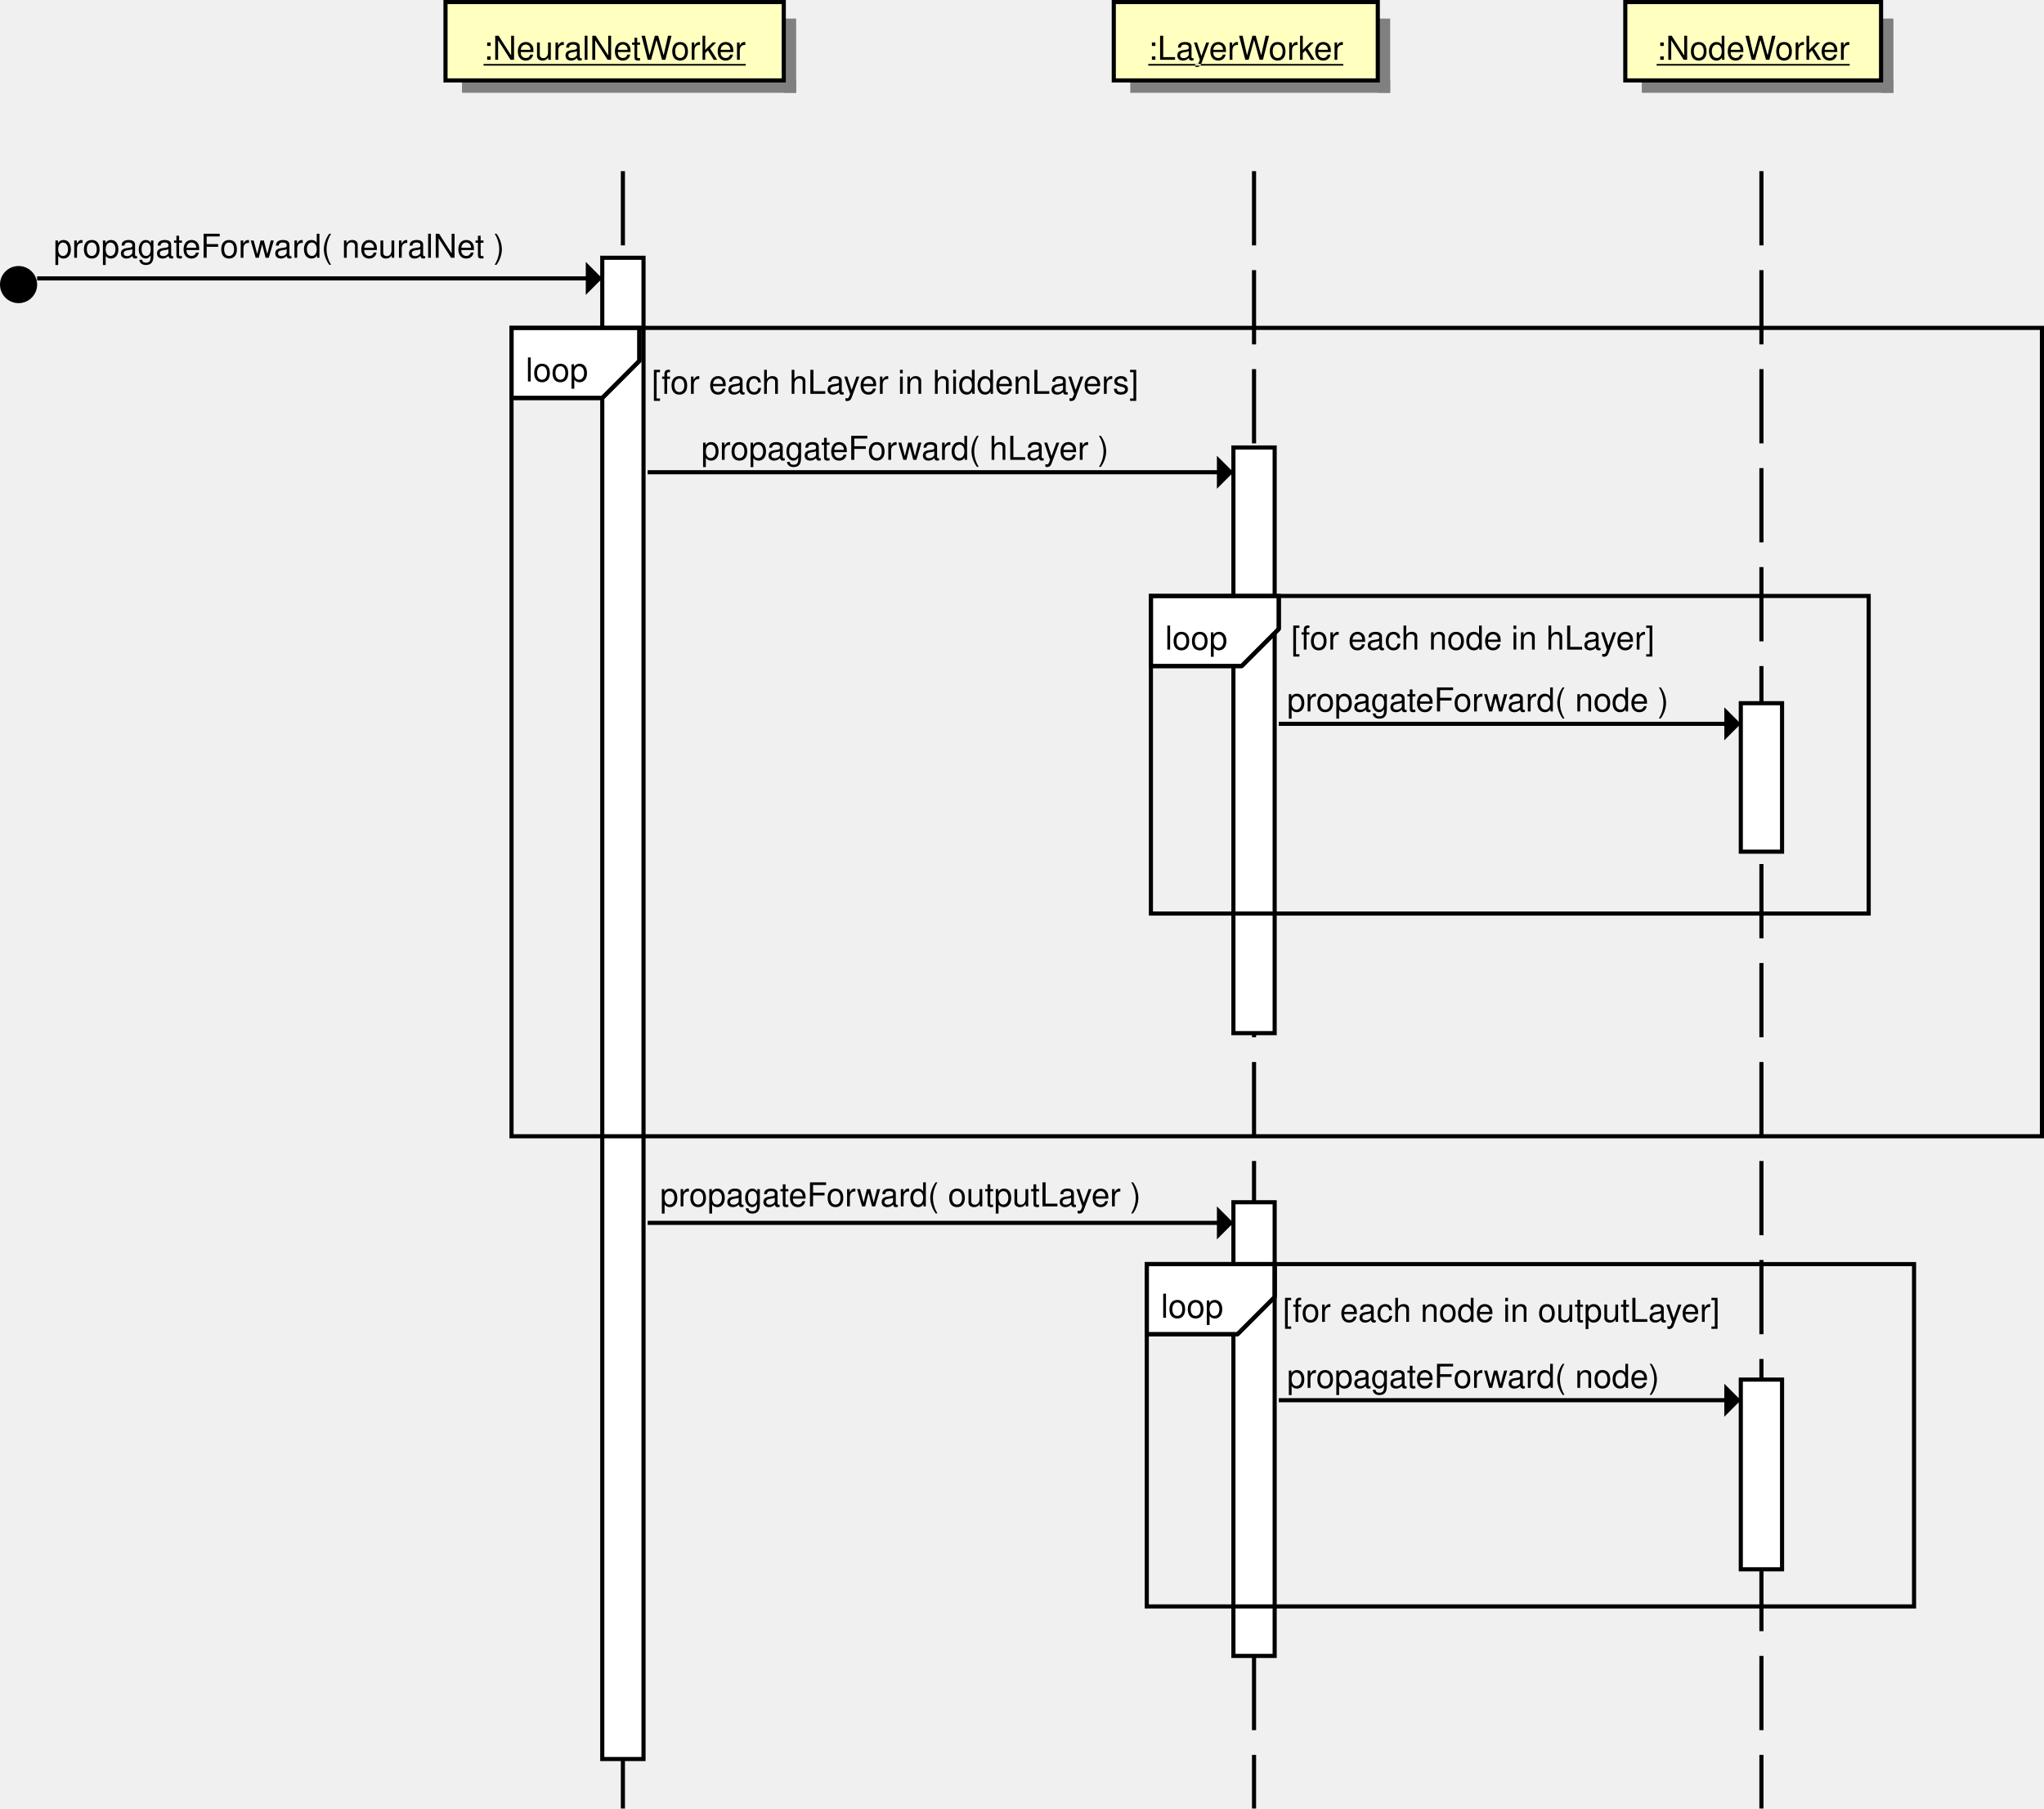
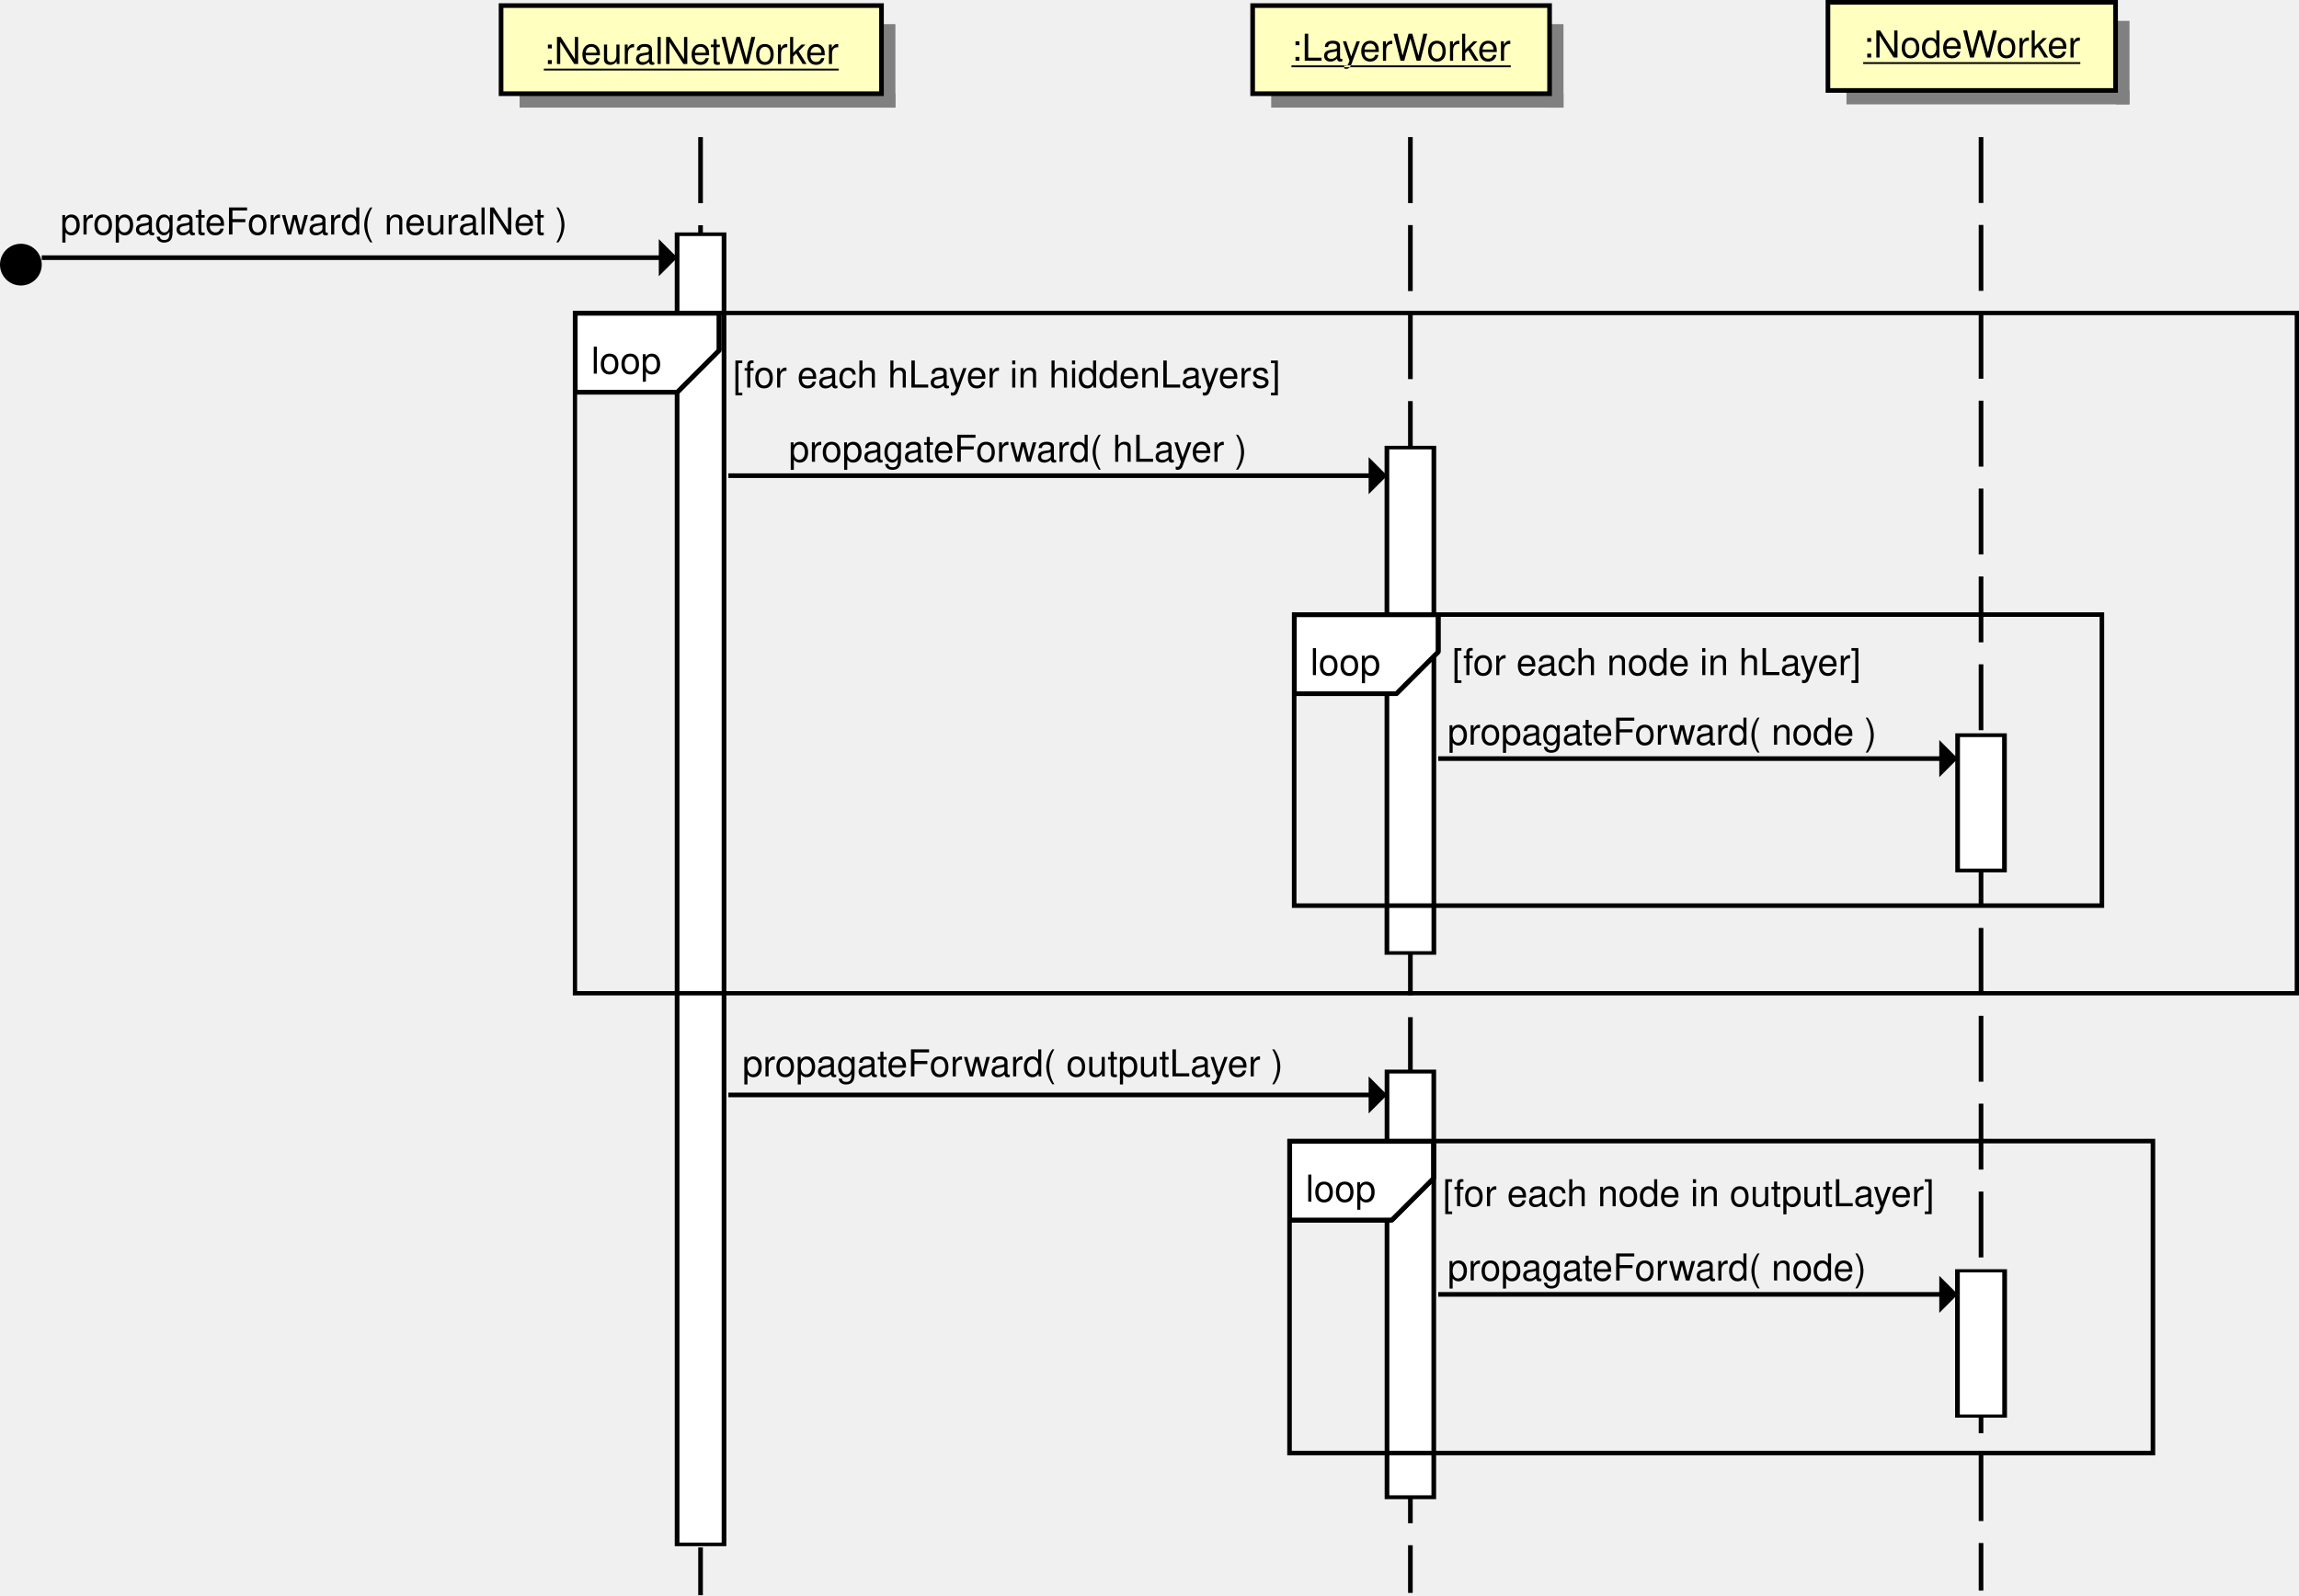
- <svg xmlns="http://www.w3.org/2000/svg" width="1410.288" height="1248.055" version="1.1" id="svg2">
+ <svg xmlns="http://www.w3.org/2000/svg" width="1410.384" height="978.882" version="1.1" id="svg2">
  <defs id="defs168" />
-   <g id="g4" transform="matrix(2.846192,0,0,2.846192,-429.775,-89.65504)">
+   <g id="g4" transform="matrix(2.846192,0,0,2.846192,-429.775,-87.65504)">
    <rect x="341" y="36" width="3" height="18" id="rect6" style="fill:#808080;stroke:none;stroke-opacity:1" />
    <rect x="263" y="51" width="81" height="3" id="rect8" style="fill:#808080;stroke:none;stroke-opacity:1" />
    <rect x="259" y="32" width="82" height="19" id="rect10" style="fill:#ffffc0;stroke:#000000;stroke-width:1;stroke-opacity:1" />
-     <text font-size="8" xml:space="preserve" text-decoration="underline" x="300" y="46" id="text12" style="font-size:8px;font-family:Helvetica;text-decoration: underline;text-decoration-line: underline;text-anchor:middle;fill:#000000">:NeuralNetWorker</text>
+     <text font-size="8" xml:space="preserve" text-decoration="underline" x="300" y="44.595" id="text12" style="font-size:8px;font-family:Helvetica;text-decoration: underline;text-decoration-line: underline;text-anchor:middle;fill:#000000">:NeuralNetWorker</text>
  </g>
-   <g id="g14" transform="matrix(2.846192,0,0,2.846192,-429.775,-89.65504)">
+   <g id="g14" transform="matrix(2.846192,0,0,2.846192,-429.775,-87.65504)">
    <rect x="485" y="36" width="3" height="18" id="rect16" style="fill:#808080;stroke:none;stroke-opacity:1" />
    <rect x="425" y="51" width="63" height="3" id="rect18" style="fill:#808080;stroke:none;stroke-opacity:1" />
    <rect x="421" y="32" width="64" height="19" id="rect20" style="fill:#ffffc0;stroke:#000000;stroke-width:1;stroke-opacity:1" />
-     <text font-size="8" xml:space="preserve" text-decoration="underline" x="453" y="46" id="text22" style="font-size:8px;font-family:Helvetica;text-decoration: underline;text-decoration-line: underline;text-anchor:middle;fill:#000000">:LayerWorker</text>
+     <text font-size="8" xml:space="preserve" text-decoration="underline" x="453" y="43.892" id="text22" style="font-size:8px;font-family:Helvetica;text-decoration: underline;text-decoration-line: underline;text-anchor:middle;fill:#000000">:LayerWorker</text>
  </g>
  <g id="g24" transform="matrix(2.846192,0,0,2.846192,-429.775,-89.65504)">
    <rect x="607" y="36" width="3" height="18" id="rect26" style="fill:#808080;stroke:none;stroke-opacity:1" />
    <rect x="549" y="51" width="61" height="3" id="rect28" style="fill:#808080;stroke:none;stroke-opacity:1" />
    <rect x="545" y="32" width="62" height="19" id="rect30" style="fill:#ffffc0;stroke:#000000;stroke-width:1;stroke-opacity:1" />
-     <text font-size="8" xml:space="preserve" text-decoration="underline" x="576" y="46" id="text32" style="font-size:8px;font-family:Helvetica;text-decoration: underline;text-decoration-line: underline;text-anchor:middle;fill:#000000">:NodeWorker</text>
+     <text font-size="8" xml:space="preserve" text-decoration="underline" x="576" y="43.892" id="text32" style="font-size:8px;font-family:Helvetica;text-decoration: underline;text-decoration-line: underline;text-anchor:middle;fill:#000000">:NodeWorker</text>
  </g>
-   <g id="g34" transform="matrix(2.846192,0,0,2.846192,-429.775,-89.65504)">
+   <g id="g34" transform="matrix(2.846192,0,0,2.253817,-429.775,-80.41166)">
    <line x1="302" y1="73" x2="302" y2="470" id="line36" style="stroke:#000000;stroke-dasharray:18, 6;stroke-opacity:1" />
  </g>
-   <g id="g38" transform="matrix(2.846192,0,0,2.846192,-429.775,-89.65504)">
+   <g id="g38" transform="matrix(2.846192,0,0,2.250269,-429.775,-80.15272)">
    <line x1="455" y1="73" x2="455" y2="470" id="line40" style="stroke:#000000;stroke-dasharray:18, 6;stroke-opacity:1" />
  </g>
-   <g id="g42" transform="matrix(2.846192,0,0,2.846192,-429.775,-89.65504)">
+   <g id="g42" transform="matrix(2.846192,0,0,2.246722,-429.775,-79.89377)">
    <line x1="578" y1="73" x2="578" y2="470" id="line44" style="stroke:#000000;stroke-dasharray:18, 6;stroke-opacity:1" />
  </g>
-   <g id="g46" style="fill:#ffffff;fill-opacity:1" transform="matrix(2.846192,0,0,2.846192,-429.775,-89.65504)">
+   <g id="g46" style="fill:#ffffff;fill-opacity:1" transform="matrix(2.878564,0,0,2.208686,-439.5513,-63.88168)">
    <rect x="297" y="94" width="10" height="364" id="rect48" style="fill:#ffffff;fill-opacity:1;stroke:#000000;stroke-width:1;stroke-opacity:1" />
  </g>
-   <g id="g50" style="fill:#ffffff;fill-opacity:1" transform="matrix(2.846192,0,0,2.846192,-429.775,-89.65504)">
+   <g id="g50" style="fill:#ffffff;fill-opacity:1" transform="matrix(2.893977,0,0,1.938175,-457.3948,70.44025)">
    <rect x="573" y="366" width="10" height="46" id="rect52" style="fill:#ffffff;fill-opacity:1;stroke:#000000;stroke-width:1;stroke-opacity:1" />
  </g>
-   <g id="g54" style="fill:#ffffff;fill-opacity:1" transform="matrix(2.846192,0,0,2.846192,-429.775,-89.65504)">
+   <g id="g54" style="fill:#ffffff;fill-opacity:1" transform="matrix(2.869761,0,0,2.37466,-440.499,-109.4681)">
    <rect x="450" y="323" width="10" height="110" id="rect56" style="fill:#ffffff;fill-opacity:1;stroke:#000000;stroke-width:1;stroke-opacity:1" />
  </g>
-   <g id="g58" style="fill:#ffffff;fill-opacity:1" transform="matrix(2.846192,0,0,2.846192,-429.775,-89.65504)">
+   <g id="g58" style="fill:#ffffff;fill-opacity:1" transform="matrix(2.873394,0,0,2.306106,-445.4978,-14.6938)">
    <rect x="573" y="202" width="10" height="36" id="rect60" style="fill:#ffffff;fill-opacity:1;stroke:#000000;stroke-width:1;stroke-opacity:1" />
  </g>
-   <g id="g62" style="fill:#ffffff;fill-opacity:1" transform="matrix(2.846192,0,0,2.846192,-429.775,-89.65504)">
+   <g id="g62" style="fill:#ffffff;fill-opacity:1" transform="matrix(2.87991,0,0,2.183975,-445.1168,-31.1028)">
    <rect x="450" y="140" width="10" height="142" id="rect64" style="fill:#ffffff;fill-opacity:1;stroke:#000000;stroke-width:1;stroke-opacity:1" />
  </g>
-   <circle cx="12.808" cy="196.387" id="ellipse66" style="fill:#000000;stroke:none" r="12.808" />
-   <g id="g68" transform="matrix(2.846192,0,0,2.846192,-429.775,-89.65504)">
+   <circle cx="12.808" cy="162.387" id="ellipse66" style="fill:#000000;stroke:none" r="12.808" />
+   <g id="g68" transform="matrix(2.846192,0,0,2.846192,-429.775,-123.655)">
    <line x1="160" y1="99" x2="297" y2="99" id="line70" style="stroke:#000000;stroke-opacity:1" />
    <polygon points="293,95 293,103 297,99 " id="polygon72" style="fill:#000000;stroke:none" />
  </g>
-   <g id="g74" transform="matrix(2.846192,0,0,2.846192,-429.775,-89.65504)">
+   <g id="g74" transform="matrix(2.846192,0,0,2.846192,-429.775,-261.655)">
    <line x1="308" y1="328" x2="450" y2="328" id="line76" style="stroke:#000000;stroke-opacity:1" />
-     <polygon points="446,324 446,332 450,328 " id="polygon78" style="fill:#000000;stroke:none" />
+     <polygon points="450,328 446,324 446,332 " id="polygon78" style="fill:#000000;stroke:none" />
  </g>
-   <g id="g80" transform="matrix(2.846192,0,0,2.846192,-429.775,-89.65504)">
+   <g id="g80" transform="matrix(2.846192,0,0,2.846192,-429.775,-261.655)">
    <line x1="461" y1="371" x2="573" y2="371" id="line82" style="stroke:#000000;stroke-opacity:1" />
-     <polygon points="569,367 569,375 573,371 " id="polygon84" style="fill:#000000;stroke:none" />
+     <polygon points="573,371 569,367 569,375 " id="polygon84" style="fill:#000000;stroke:none" />
  </g>
-   <g id="g86" transform="matrix(2.846192,0,0,2.846192,-429.775,-89.65504)">
+   <g id="g86" transform="matrix(2.846192,0,0,2.846192,-429.775,-123.655)">
    <line x1="308" y1="146" x2="450" y2="146" id="line88" style="stroke:#000000;stroke-opacity:1" />
    <polygon points="446,142 446,150 450,146 " id="polygon90" style="fill:#000000;stroke:none" />
  </g>
-   <g id="g92" transform="matrix(2.846192,0,0,2.846192,-429.775,-89.65504)">
+   <g id="g92" transform="matrix(2.846192,0,0,2.846192,-429.775,-123.655)">
    <line x1="461" y1="207" x2="573" y2="207" id="line94" style="stroke:#000000;stroke-opacity:1" />
    <polygon points="569,203 569,211 573,207 " id="polygon96" style="fill:#000000;stroke:none" />
  </g>
-   <text font-size="8" xml:space="preserve" x="449.698" y="271.811" id="text98" style="font-size:22.77px;font-family:Helvetica;fill:#000000">[for each hLayer in hiddenLayers]</text>
-   <text font-size="8" xml:space="preserve" x="885.166" y="912.204" id="text100" style="font-size:22.77px;font-family:Helvetica;fill:#000000">[for each node in outputLayer]</text>
-   <text font-size="8" xml:space="preserve" x="890.858" y="448.275" id="text102" style="font-size:22.77px;font-family:Helvetica;fill:#000000">[for each node in hLayer]</text>
-   <g id="g104" transform="matrix(2.846192,0,0,2.846192,-429.775,-89.65504)">
+   <text font-size="8" xml:space="preserve" x="449.698" y="237.811" id="text98" style="font-size:22.77px;font-family:Helvetica;fill:#000000">[for each hLayer in hiddenLayers]</text>
+   <text font-size="8" xml:space="preserve" x="885.166" y="740.204" id="text100" style="font-size:22.77px;font-family:Helvetica;fill:#000000">[for each node in outputLayer]</text>
+   <text font-size="8" xml:space="preserve" x="890.858" y="414.275" id="text102" style="font-size:22.77px;font-family:Helvetica;fill:#000000">[for each node in hLayer]</text>
+   <g id="g104" transform="matrix(2.846192,0,0,2.846192,-429.775,-123.655)">
    <text font-size="8" xml:space="preserve" x="164" y="94" id="text106" style="font-size:8px;font-family:Helvetica;fill:#000000">propagateForward( neuralNet )</text>
  </g>
-   <g id="g108" transform="matrix(2.846192,0,0,2.846192,-429.775,-89.65504)">
+   <g id="g108" transform="matrix(2.846192,0,0,2.846192,-429.775,-123.655)">
    <text font-size="8" xml:space="preserve" x="321" y="143" id="text110" style="font-size:8px;font-family:Helvetica;fill:#000000">propagateForward( hLayer )</text>
  </g>
-   <g id="g112" transform="matrix(2.846192,0,0,2.846192,-429.775,-89.65504)">
+   <g id="g112" transform="matrix(2.846192,0,0,2.846192,-429.775,-123.655)">
    <text font-size="8" xml:space="preserve" x="463" y="204" id="text114" style="font-size:8px;font-family:Helvetica;fill:#000000">propagateForward( node )</text>
  </g>
-   <g id="g116" transform="matrix(2.846192,0,0,2.846192,-429.775,-89.65504)">
+   <g id="g116" transform="matrix(2.846192,0,0,2.846192,-429.775,-261.655)">
    <text font-size="8" xml:space="preserve" x="311" y="324" id="text118" style="font-size:8px;font-family:Helvetica;fill:#000000">propagateForward( outputLayer )</text>
  </g>
-   <g id="g120" transform="matrix(2.846192,0,0,2.846192,-429.775,-89.65504)">
+   <g id="g120" transform="matrix(2.846192,0,0,2.846192,-429.775,-261.655)">
    <text font-size="8" xml:space="preserve" x="463" y="368" id="text122" style="font-size:8px;font-family:Helvetica;fill:#000000">propagateForward( node)</text>
  </g>
-   <g id="g124" transform="matrix(2.846192,0,0,2.846192,-429.775,-89.65504)">
-     <polygon points="461,176 461,184 452,193 430,193 430,176 430,176 " id="polygon126" style="fill:#ffffff;stroke:#000000;stroke-opacity:1" />
-     <rect x="430" y="176" width="174" height="77" id="rect128" style="fill:none;stroke:#000000;stroke-width:1;stroke-opacity:1" />
+   <g id="g124" transform="matrix(2.846192,0,0,2.846192,-429.775,-123.655)">
+     <polygon points="430,193 430,176 430,176 461,176 461,184 452,193 " id="polygon126" style="fill:#ffffff;stroke:#000000;stroke-opacity:1" />
+     <rect x="429.952" y="175.951" width="174.097" height="62.749" id="rect128" style="fill:none;stroke:#000000;stroke-width:0.984;stroke-miterlimit:4;stroke-dasharray:none;stroke-opacity:1" />
    <text font-size="8" xml:space="preserve" x="441" y="189" id="text130" style="font-size:8px;font-family:Helvetica;text-anchor:middle;fill:#000000">loop</text>
    <line x1="430" y1="193" x2="452" y2="193" id="line132" style="stroke:#000000;stroke-opacity:1" />
    <line x1="452" y1="193" x2="461" y2="184" id="line134" style="stroke:#000000;stroke-opacity:1" />
    <line x1="461" y1="184" x2="461" y2="176" id="line136" style="stroke:#000000;stroke-opacity:1" />
  </g>
-   <g id="g138" transform="matrix(2.846192,0,0,2.846192,-429.775,-89.65504)">
-     <polygon points="460,338 460,346 451,355 429,355 429,338 429,338 " id="polygon140" style="fill:#ffffff;stroke:#000000;stroke-opacity:1" />
-     <rect x="429" y="338" width="186" height="83" id="rect142" style="fill:none;stroke:#000000;stroke-width:1;stroke-opacity:1" />
+   <g id="g138" transform="matrix(2.846192,0,0,2.846192,-429.775,-261.655)">
+     <polygon points="451,355 429,355 429,338 429,338 460,338 460,346 " id="polygon140" style="fill:#ffffff;stroke:#000000;stroke-opacity:1" />
+     <rect x="428.95" y="337.95" width="186.1" height="67.267" id="rect142" style="fill:none;stroke:#000000;stroke-width:0.984;stroke-miterlimit:4;stroke-dasharray:none;stroke-opacity:1" />
    <text font-size="8" xml:space="preserve" x="440" y="351" id="text144" style="font-size:8px;font-family:Helvetica;text-anchor:middle;fill:#000000">loop</text>
    <line x1="429" y1="355" x2="451" y2="355" id="line146" style="stroke:#000000;stroke-opacity:1" />
    <line x1="451" y1="355" x2="460" y2="346" id="line148" style="stroke:#000000;stroke-opacity:1" />
    <line x1="460" y1="346" x2="460" y2="338" id="line150" style="stroke:#000000;stroke-opacity:1" />
  </g>
-   <g id="g152" transform="matrix(2.846192,0,0,2.846192,-429.775,-89.65504)">
-     <polygon points="306,111 306,119 297,128 275,128 275,111 275,111 " id="polygon154" style="fill:#ffffff;stroke:#000000;stroke-opacity:1" />
-     <rect x="275" y="111" width="371" height="196" id="rect156" style="fill:none;stroke:#000000;stroke-width:1;stroke-opacity:1" />
+   <g id="g152" transform="matrix(2.846192,0,0,2.846192,-429.775,-123.655)">
+     <polygon points="275,128 275,111 275,111 306,111 306,119 297,128 " id="polygon154" style="fill:#ffffff;stroke:#000000;stroke-opacity:1" />
+     <rect x="274.931" y="110.931" width="371.139" height="146.661" id="rect156" style="fill:none;stroke:#000000;stroke-width:0.929;stroke-miterlimit:4;stroke-dasharray:none;stroke-opacity:1" />
    <text font-size="8" xml:space="preserve" x="286" y="124" id="text158" style="font-size:8px;font-family:Helvetica;text-anchor:middle;fill:#000000">loop</text>
    <line x1="275" y1="128" x2="297" y2="128" id="line160" style="stroke:#000000;stroke-opacity:1" />
    <line x1="297" y1="128" x2="306" y2="119" id="line162" style="stroke:#000000;stroke-opacity:1" />
    <line x1="306" y1="119" x2="306" y2="111" id="line164" style="stroke:#000000;stroke-opacity:1" />
  </g>
</svg>
